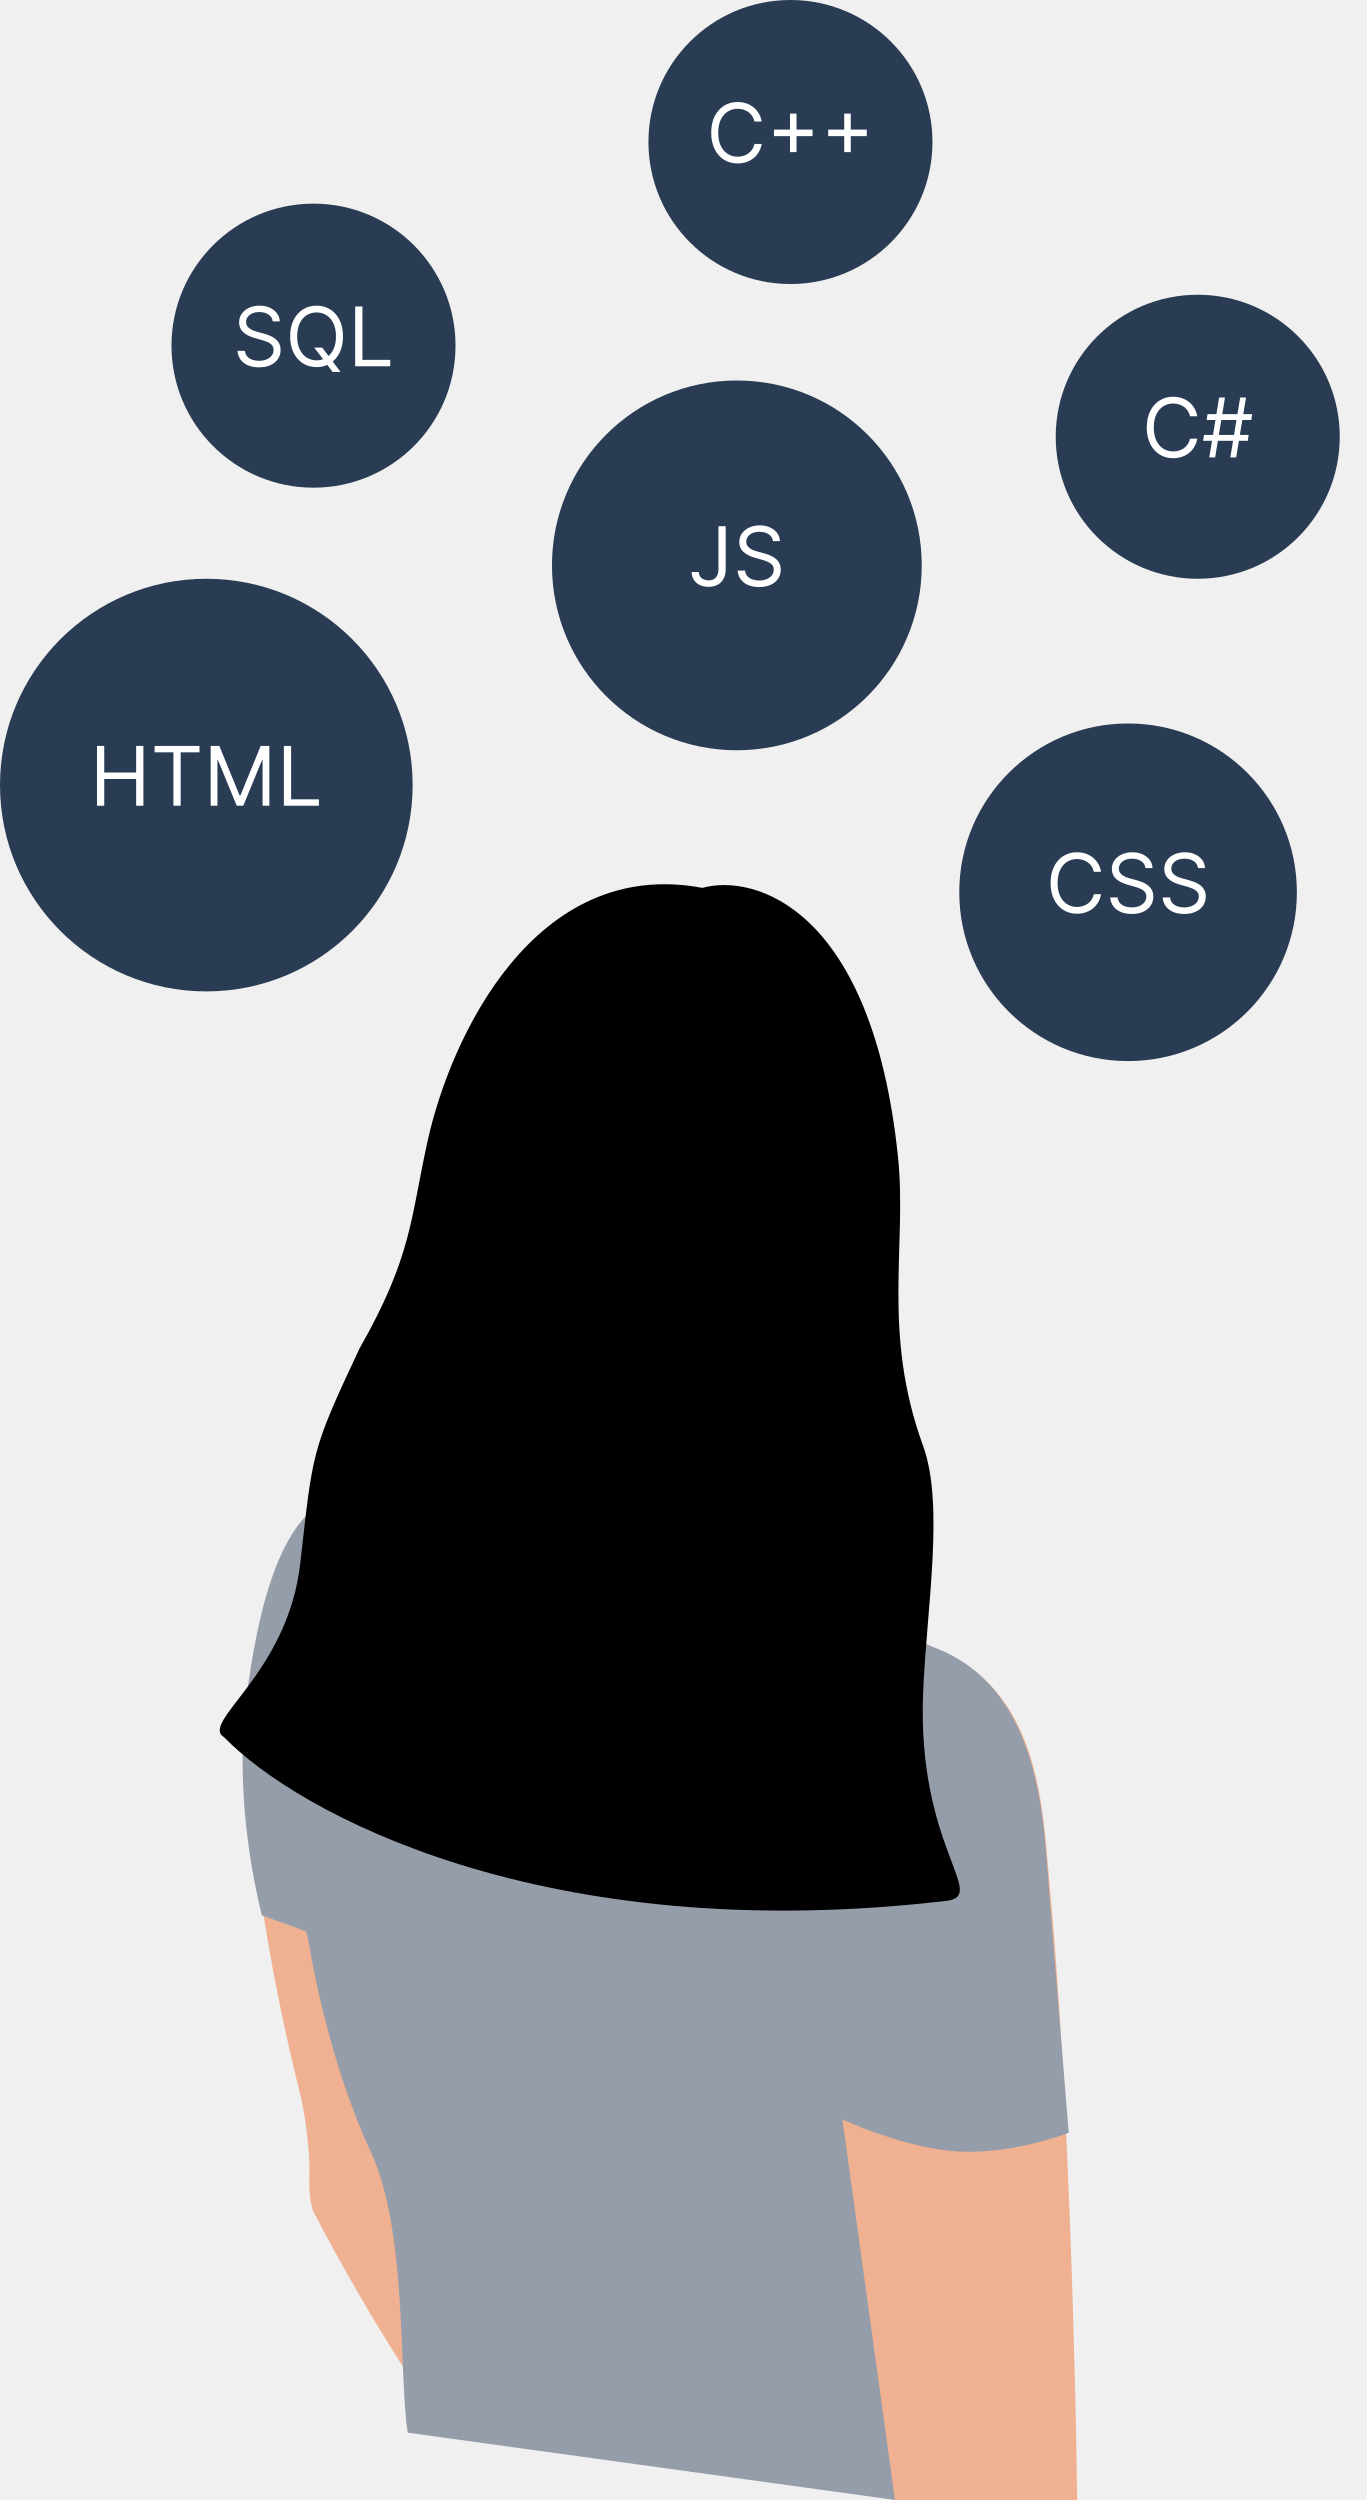
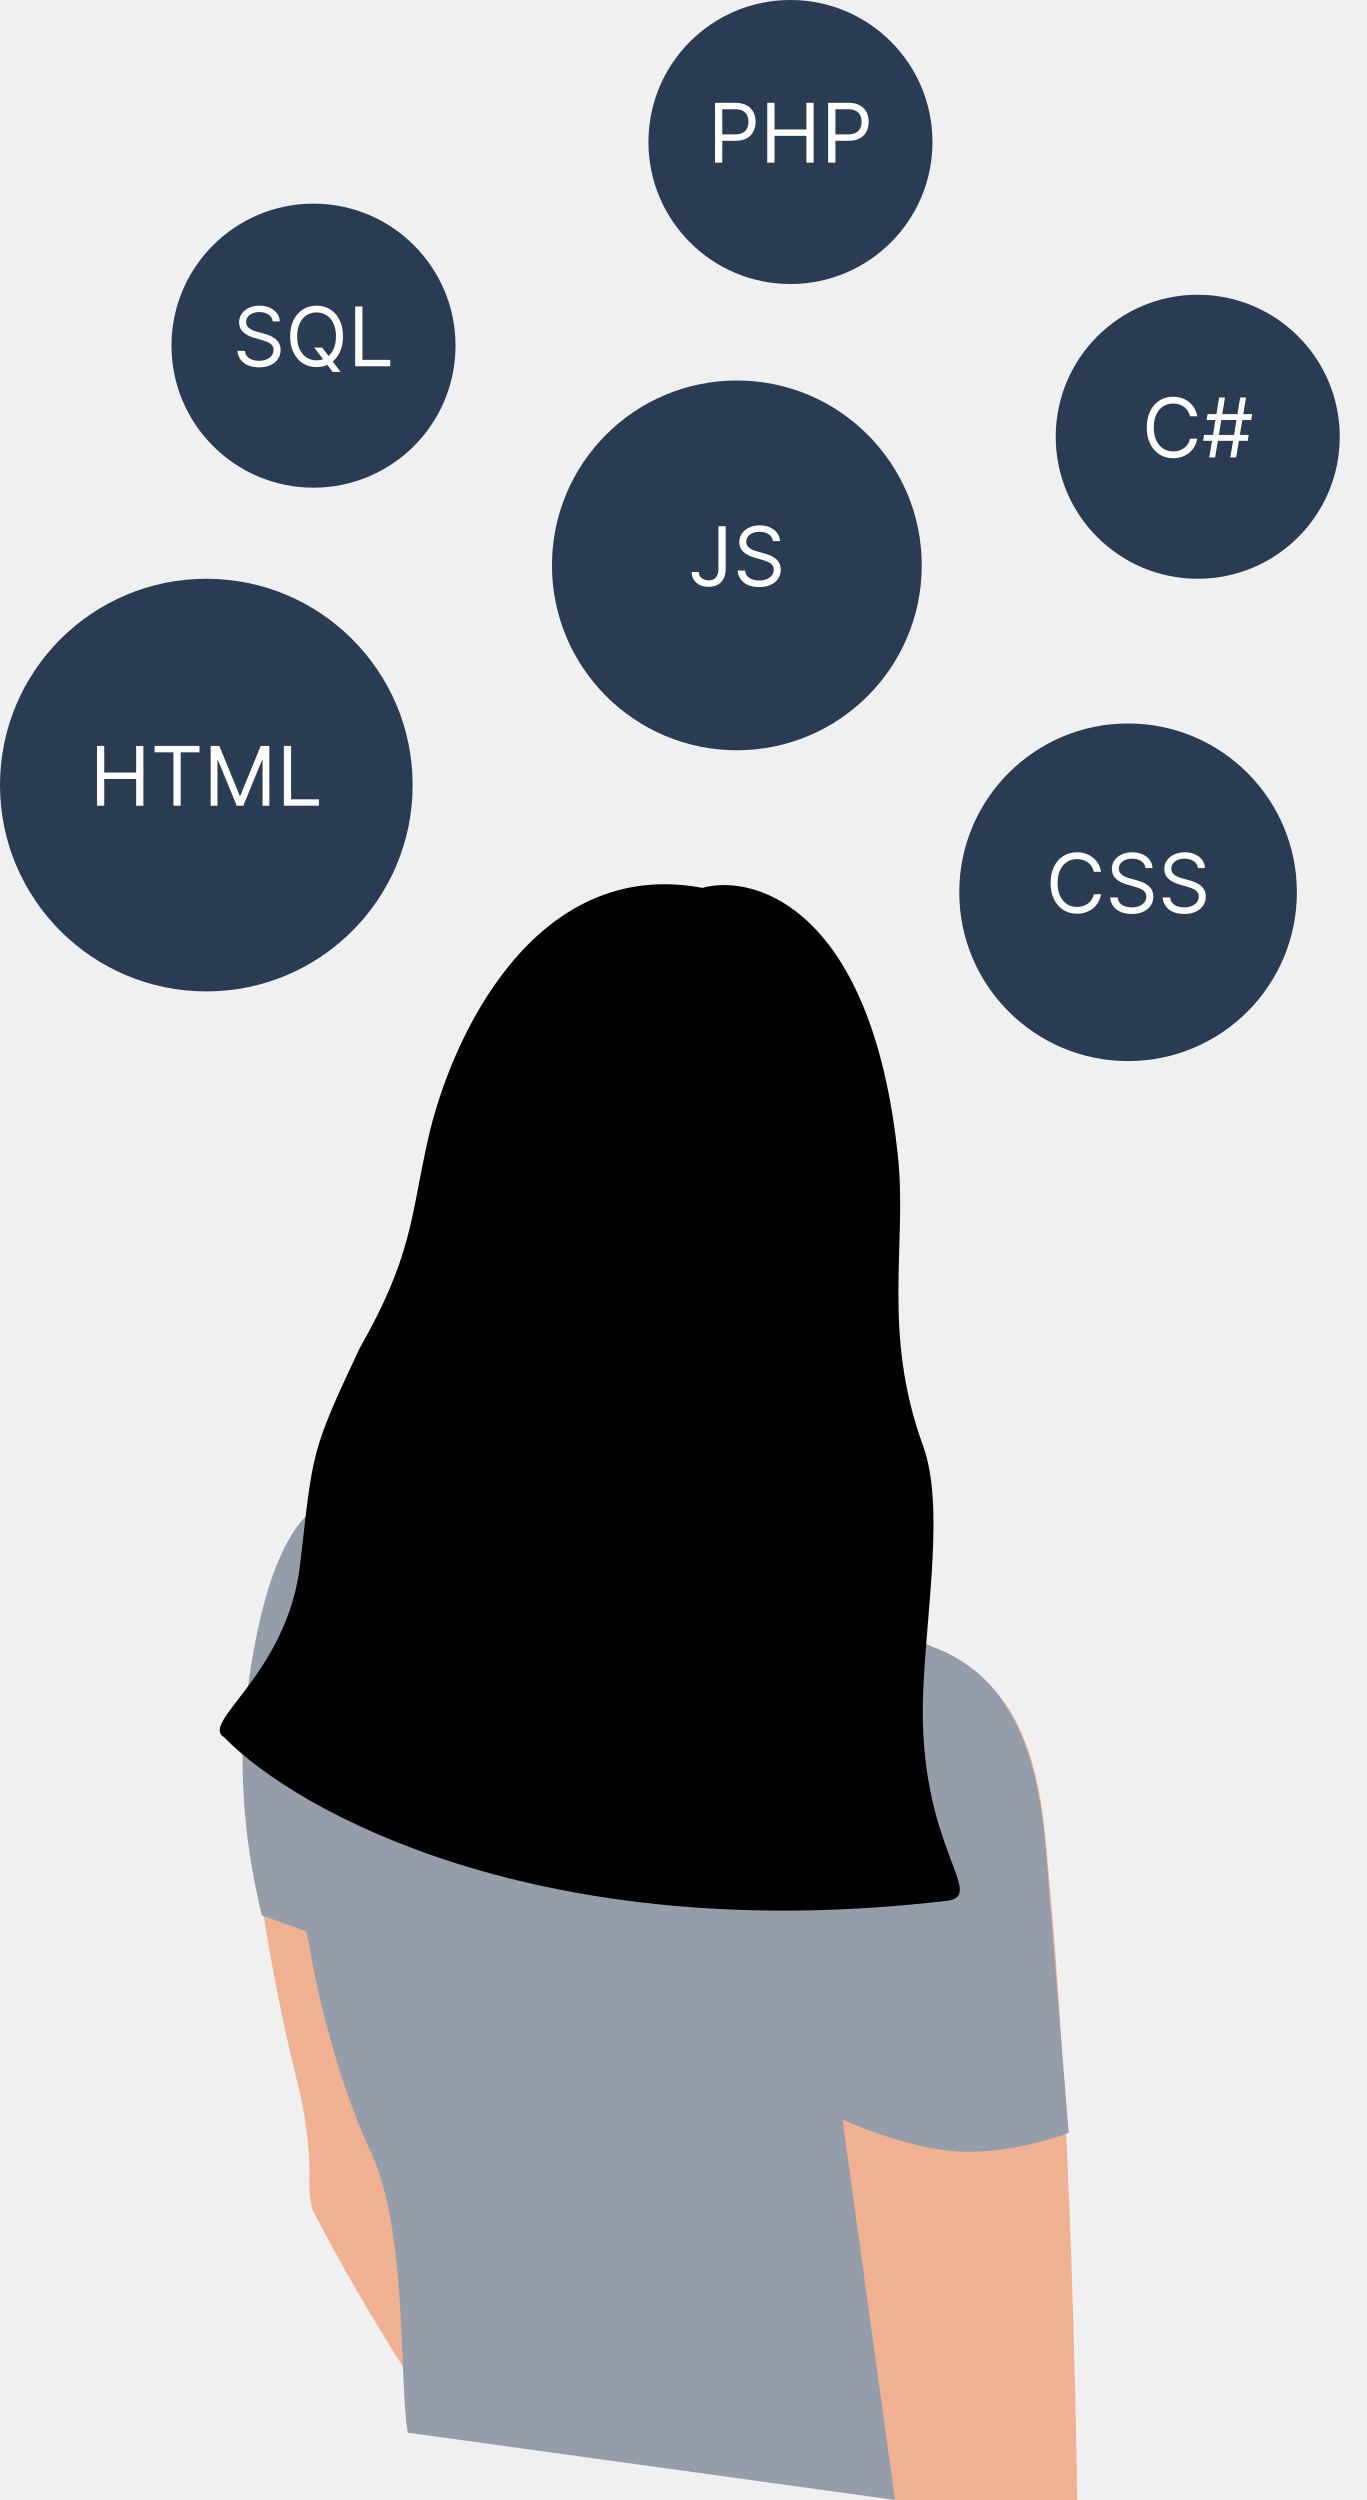
<svg xmlns="http://www.w3.org/2000/svg" width="299" height="547" viewBox="0 0 299 547" fill="none">
-   <path d="M67.963 421.617C62.032 332.137 80.936 323.325 91.129 330.104L137.46 332.877L206.494 361.533C227.991 371.146 228.209 397.121 229.659 412.373C233.736 455.264 235.374 520.187 235.682 546.994H195.84L97.152 530.231C95.144 517.752 89.09 488.449 80.936 471.071C72.781 453.693 68.889 430.861 67.963 421.617Z" fill="#EFB191" />
+   <path d="M67.963 421.617C62.033 332.137 80.936 323.325 91.129 330.104L137.46 332.877L206.494 361.533C227.992 371.146 228.21 397.121 229.659 412.373C233.737 455.264 235.374 520.187 235.683 546.994H195.84L97.152 530.231C95.144 517.752 89.09 488.449 80.936 471.071C72.781 453.693 68.89 430.861 67.963 421.617Z" fill="#EFB191" />
  <path d="M54.784 367.062C61.068 321.597 78.279 328.511 85.98 333.594L89.899 427.59H73.505L97.754 504.289L92.672 524.619C82.322 509.464 72.65 491.814 69.107 484.883C67.629 483.035 67.567 477.644 67.721 475.18C67.721 468.896 66.489 461.781 65.873 459.009C53.306 408.738 53.244 376.765 54.784 367.062Z" fill="#EFB191" />
  <path d="M85.165 327.317L85.226 327.326L89.385 429.438H72.99H68.832L66.983 422.59L57.281 419.072C51.789 396.431 52.729 378.613 54.269 368.91C60.541 323.534 74.835 325.73 85.165 327.317Z" fill="#949DA9" />
-   <path d="M67.036 420.92C61.122 331.468 69.608 330.821 81.36 326.663L137.467 332.611L206.312 361.258C227.751 370.868 228.29 398.742 229.414 412.083L233.834 466.662C233.834 466.662 221.797 471.361 209.886 470.762C198.09 470.169 184.321 463.727 184.321 463.727L195.816 546.994L89.215 532.273C87.212 519.797 89.23 488.135 81.098 470.762C72.966 453.389 67.96 430.161 67.036 420.92Z" fill="#949DA9" />
-   <path d="M65.683 342.156C62.927 366.275 43.521 376.902 49.066 380.137C64.912 396.482 118.764 426.261 207.085 415.905C216.326 414.821 200.616 404.163 201.977 370.4C202.715 352.099 206.692 329.32 201.977 316.374C192.882 291.401 198.495 272.586 196.477 253.108C190.819 198.502 164.951 191.127 153.689 194.266C116.915 187.361 98.554 227.086 93.578 249.577C89.758 266.838 90.187 274.79 78.648 295.082C68.009 317.761 68.523 317.299 65.683 342.156Z" fill="black" />
+   <path d="M67.036 420.92C61.122 331.468 69.608 330.821 81.36 326.663L137.468 332.611L206.312 361.258C227.751 370.868 228.29 398.742 229.414 412.083L233.834 466.662C233.834 466.662 221.798 471.361 209.886 470.762C198.09 470.169 184.322 463.727 184.322 463.727L195.816 546.994L89.215 532.273C87.213 519.797 89.23 488.135 81.098 470.762C72.966 453.389 67.96 430.161 67.036 420.92Z" fill="#949DA9" />
+   <path d="M65.683 342.156C62.927 366.275 43.521 376.902 49.066 380.137C64.912 396.482 118.765 426.261 207.085 415.905C216.326 414.821 200.616 404.163 201.977 370.4C202.715 352.099 206.692 329.32 201.977 316.374C192.882 291.401 198.495 272.586 196.477 253.108C190.819 198.502 164.951 191.127 153.689 194.266C116.915 187.361 98.554 227.086 93.578 249.577C89.758 266.838 90.188 274.79 78.648 295.082C68.009 317.761 68.523 317.299 65.683 342.156Z" fill="black" />
  <circle cx="45.143" cy="171.778" r="45.143" fill="#293C53" />
-   <circle cx="161.226" cy="123.704" r="40.453" fill="#293C53" />
+   <circle cx="161.225" cy="123.704" r="40.453" fill="#293C53" />
  <circle cx="68.594" cy="75.63" r="31.073" fill="#293C53" />
  <circle cx="262.065" cy="95.563" r="31.073" fill="#293C53" />
  <circle cx="246.822" cy="195.23" r="36.935" fill="#293C53" />
-   <path d="M21.223 176.294V163.204H22.808V169.033H29.788V163.204H31.373V176.294H29.788V170.439H22.808V176.294H21.223ZM33.831 164.61V163.204H43.649V164.61H39.532V176.294H37.947V164.61H33.831ZM46.096 163.204H47.988L52.437 174.07H52.59L57.039 163.204H58.931V176.294H57.448V166.348H57.32L53.229 176.294H51.797L47.706 166.348H47.578V176.294H46.096V163.204ZM62.109 176.294V163.204H63.694V174.888H69.78V176.294H62.109Z" fill="white" />
+   <path d="M21.223 176.294V163.204H22.808V169.033H29.788V163.204H31.373V176.294H29.788V170.439H22.808V176.294H21.223ZM33.831 164.61V163.204H43.649V164.61H39.533V176.294H37.947V164.61H33.831ZM46.096 163.204H47.988L52.437 174.07H52.59L57.039 163.204H58.931V176.294H57.448V166.348H57.32L53.229 176.294H51.797L47.706 166.348H47.579V176.294H46.096V163.204ZM62.109 176.294V163.204H63.695V174.888H69.78V176.294H62.109Z" fill="white" />
  <path d="M261.958 91.078H260.373C260.279 90.622 260.115 90.222 259.881 89.876C259.651 89.531 259.37 89.242 259.037 89.007C258.709 88.769 258.345 88.59 257.944 88.47C257.544 88.351 257.126 88.291 256.691 88.291C255.899 88.291 255.181 88.492 254.537 88.892C253.898 89.293 253.389 89.883 253.01 90.663C252.635 91.442 252.447 92.399 252.447 93.533C252.447 94.666 252.635 95.623 253.01 96.403C253.389 97.183 253.898 97.773 254.537 98.173C255.181 98.574 255.899 98.774 256.691 98.774C257.126 98.774 257.544 98.715 257.944 98.595C258.345 98.476 258.709 98.299 259.037 98.065C259.37 97.826 259.651 97.534 259.881 97.189C260.115 96.84 260.279 96.439 260.373 95.987H261.958C261.839 96.656 261.622 97.255 261.306 97.783C260.991 98.312 260.599 98.761 260.13 99.132C259.662 99.499 259.135 99.778 258.551 99.969C257.972 100.161 257.352 100.257 256.691 100.257C255.575 100.257 254.582 99.984 253.713 99.439C252.843 98.894 252.159 98.118 251.661 97.112C251.162 96.106 250.913 94.913 250.913 93.533C250.913 92.152 251.162 90.959 251.661 89.953C252.159 88.947 252.843 88.172 253.713 87.626C254.582 87.081 255.575 86.808 256.691 86.808C257.352 86.808 257.972 86.904 258.551 87.096C259.135 87.288 259.662 87.569 260.13 87.94C260.599 88.306 260.991 88.754 261.306 89.282C261.622 89.806 261.839 90.405 261.958 91.078ZM269.199 100.078L271.347 86.987H272.625L270.477 100.078H269.199ZM263.242 96.447L263.446 95.169H273.213L273.009 96.447H263.242ZM264.597 100.078L266.744 86.987H268.023L265.875 100.078H264.597ZM264.009 91.896L264.213 90.618H273.98L273.776 91.896H264.009Z" fill="white" />
  <circle cx="172.951" cy="31.073" r="31.073" fill="#293C53" />
-   <path d="M166.657 26.588H165.072C164.978 26.132 164.814 25.732 164.58 25.387C164.35 25.041 164.068 24.752 163.736 24.517C163.408 24.279 163.044 24.1 162.643 23.98C162.242 23.861 161.825 23.801 161.39 23.801C160.598 23.801 159.88 24.002 159.236 24.402C158.597 24.803 158.088 25.393 157.708 26.173C157.333 26.953 157.146 27.909 157.146 29.043C157.146 30.176 157.333 31.133 157.708 31.913C158.088 32.693 158.597 33.283 159.236 33.684C159.88 34.084 160.598 34.284 161.39 34.284C161.825 34.284 162.242 34.225 162.643 34.105C163.044 33.986 163.408 33.809 163.736 33.575C164.068 33.336 164.35 33.044 164.58 32.699C164.814 32.35 164.978 31.949 165.072 31.497H166.657C166.538 32.166 166.321 32.765 166.005 33.294C165.69 33.822 165.298 34.272 164.829 34.642C164.36 35.009 163.834 35.288 163.25 35.48C162.671 35.672 162.051 35.767 161.39 35.767C160.274 35.767 159.281 35.495 158.411 34.949C157.542 34.404 156.858 33.628 156.36 32.623C155.861 31.617 155.612 30.424 155.612 29.043C155.612 27.662 155.861 26.469 156.36 25.463C156.858 24.458 157.542 23.682 158.411 23.137C159.281 22.591 160.274 22.319 161.39 22.319C162.051 22.319 162.671 22.414 163.25 22.606C163.834 22.798 164.36 23.079 164.829 23.45C165.298 23.816 165.69 24.264 166.005 24.792C166.321 25.316 166.538 25.915 166.657 26.588ZM172.85 33.287V24.85H174.281V33.287H172.85ZM169.347 29.784V28.353H177.784V29.784H169.347ZM184.715 33.287V24.85H186.147V33.287H184.715ZM181.212 29.784V28.353H189.649V29.784H181.212Z" fill="white" />
-   <path d="M157.196 115.128H158.781V124.486C158.781 125.322 158.628 126.031 158.321 126.615C158.014 127.199 157.582 127.642 157.024 127.944C156.465 128.247 155.807 128.398 155.048 128.398C154.332 128.398 153.695 128.268 153.137 128.008C152.579 127.744 152.14 127.369 151.82 126.883C151.501 126.398 151.341 125.82 151.341 125.151H152.901C152.901 125.522 152.992 125.846 153.176 126.123C153.363 126.395 153.619 126.608 153.943 126.762C154.266 126.915 154.635 126.992 155.048 126.992C155.504 126.992 155.892 126.896 156.212 126.704C156.531 126.513 156.774 126.231 156.94 125.861C157.111 125.486 157.196 125.027 157.196 124.486V115.128ZM169.117 118.401C169.041 117.753 168.73 117.25 168.184 116.893C167.639 116.535 166.97 116.356 166.177 116.356C165.597 116.356 165.09 116.449 164.656 116.637C164.225 116.824 163.889 117.082 163.646 117.41C163.407 117.738 163.288 118.111 163.288 118.529C163.288 118.878 163.371 119.179 163.537 119.43C163.707 119.677 163.925 119.884 164.189 120.05C164.453 120.212 164.73 120.346 165.02 120.453C165.31 120.555 165.576 120.638 165.819 120.702L167.149 121.06C167.489 121.15 167.869 121.273 168.286 121.431C168.708 121.589 169.111 121.804 169.494 122.076C169.882 122.345 170.202 122.69 170.453 123.112C170.705 123.534 170.83 124.052 170.83 124.665C170.83 125.373 170.645 126.012 170.274 126.583C169.908 127.154 169.371 127.608 168.663 127.944C167.96 128.281 167.106 128.449 166.1 128.449C165.163 128.449 164.351 128.298 163.665 127.996C162.983 127.693 162.446 127.271 162.054 126.73C161.666 126.189 161.447 125.56 161.396 124.844H163.032C163.075 125.339 163.241 125.748 163.531 126.072C163.825 126.391 164.195 126.63 164.643 126.787C165.095 126.941 165.58 127.018 166.1 127.018C166.705 127.018 167.249 126.92 167.73 126.723C168.212 126.523 168.593 126.246 168.874 125.893C169.156 125.535 169.296 125.117 169.296 124.64C169.296 124.205 169.175 123.851 168.932 123.579C168.689 123.306 168.369 123.084 167.973 122.914C167.577 122.743 167.149 122.594 166.688 122.466L165.078 122.006C164.055 121.712 163.245 121.292 162.649 120.747C162.052 120.201 161.754 119.488 161.754 118.606C161.754 117.873 161.952 117.233 162.348 116.688C162.749 116.138 163.286 115.712 163.959 115.41C164.636 115.103 165.393 114.949 166.228 114.949C167.072 114.949 167.822 115.101 168.478 115.403C169.134 115.701 169.654 116.111 170.038 116.63C170.426 117.15 170.63 117.741 170.651 118.401H169.117Z" fill="white" />
-   <path d="M59.681 70.327C59.605 69.679 59.293 69.176 58.748 68.818C58.203 68.46 57.533 68.281 56.741 68.281C56.161 68.281 55.654 68.375 55.22 68.563C54.789 68.75 54.453 69.008 54.21 69.336C53.971 69.664 53.852 70.037 53.852 70.455C53.852 70.804 53.935 71.105 54.101 71.356C54.271 71.603 54.489 71.81 54.753 71.976C55.017 72.138 55.294 72.272 55.584 72.379C55.874 72.481 56.14 72.564 56.383 72.628L57.712 72.986C58.053 73.075 58.433 73.199 58.85 73.357C59.272 73.514 59.675 73.73 60.058 74.002C60.446 74.271 60.766 74.616 61.017 75.038C61.269 75.46 61.394 75.977 61.394 76.591C61.394 77.298 61.209 77.938 60.838 78.509C60.472 79.08 59.935 79.534 59.227 79.87C58.524 80.207 57.67 80.375 56.664 80.375C55.727 80.375 54.915 80.224 54.229 79.921C53.547 79.619 53.01 79.197 52.618 78.656C52.23 78.115 52.011 77.486 51.96 76.77H53.596C53.639 77.264 53.805 77.673 54.095 77.997C54.389 78.317 54.759 78.555 55.207 78.713C55.658 78.867 56.144 78.943 56.664 78.943C57.269 78.943 57.813 78.845 58.294 78.649C58.776 78.449 59.157 78.172 59.438 77.818C59.72 77.46 59.86 77.043 59.86 76.566C59.86 76.131 59.739 75.777 59.496 75.504C59.253 75.232 58.933 75.01 58.537 74.84C58.141 74.669 57.712 74.52 57.252 74.392L55.641 73.932C54.619 73.638 53.809 73.218 53.212 72.673C52.616 72.127 52.318 71.413 52.318 70.531C52.318 69.798 52.516 69.159 52.912 68.614C53.313 68.064 53.849 67.638 54.523 67.335C55.2 67.028 55.957 66.875 56.792 66.875C57.636 66.875 58.386 67.026 59.042 67.329C59.698 67.627 60.218 68.036 60.602 68.556C60.989 69.076 61.194 69.666 61.215 70.327H59.681ZM68.756 76.054H70.495L71.952 77.972L72.336 78.483L74.509 81.372H72.77L71.339 79.455L70.981 78.969L68.756 76.054ZM75.046 73.6C75.046 74.98 74.797 76.173 74.298 77.179C73.8 78.185 73.116 78.96 72.246 79.506C71.377 80.051 70.384 80.324 69.268 80.324C68.151 80.324 67.158 80.051 66.289 79.506C65.42 78.96 64.736 78.185 64.237 77.179C63.739 76.173 63.489 74.98 63.489 73.6C63.489 72.219 63.739 71.026 64.237 70.02C64.736 69.014 65.42 68.239 66.289 67.693C67.158 67.148 68.151 66.875 69.268 66.875C70.384 66.875 71.377 67.148 72.246 67.693C73.116 68.239 73.8 69.014 74.298 70.02C74.797 71.026 75.046 72.219 75.046 73.6ZM73.512 73.6C73.512 72.466 73.322 71.509 72.943 70.73C72.568 69.95 72.059 69.359 71.415 68.959C70.776 68.558 70.06 68.358 69.268 68.358C68.475 68.358 67.757 68.558 67.114 68.959C66.474 69.359 65.965 69.95 65.586 70.73C65.211 71.509 65.023 72.466 65.023 73.6C65.023 74.733 65.211 75.69 65.586 76.47C65.965 77.249 66.474 77.84 67.114 78.24C67.757 78.641 68.475 78.841 69.268 78.841C70.06 78.841 70.776 78.641 71.415 78.24C72.059 77.84 72.568 77.249 72.943 76.47C73.322 75.69 73.512 74.733 73.512 73.6ZM77.712 80.145V67.054H79.297V78.739H85.382V80.145H77.712Z" fill="white" />
-   <path d="M240.915 190.745H239.329C239.236 190.289 239.071 189.889 238.837 189.543C238.607 189.198 238.326 188.908 237.993 188.674C237.665 188.435 237.301 188.256 236.9 188.137C236.5 188.018 236.082 187.958 235.647 187.958C234.855 187.958 234.137 188.158 233.493 188.559C232.854 188.96 232.345 189.55 231.966 190.33C231.591 191.109 231.403 192.066 231.403 193.2C231.403 194.333 231.591 195.29 231.966 196.07C232.345 196.85 232.854 197.44 233.493 197.84C234.137 198.241 234.855 198.441 235.647 198.441C236.082 198.441 236.5 198.381 236.9 198.262C237.301 198.143 237.665 197.966 237.993 197.732C238.326 197.493 238.607 197.201 238.837 196.856C239.071 196.506 239.236 196.106 239.329 195.654H240.915C240.795 196.323 240.578 196.922 240.263 197.45C239.947 197.979 239.555 198.428 239.086 198.799C238.618 199.166 238.091 199.445 237.508 199.636C236.928 199.828 236.308 199.924 235.647 199.924C234.531 199.924 233.538 199.651 232.669 199.106C231.799 198.56 231.116 197.785 230.617 196.779C230.118 195.774 229.869 194.58 229.869 193.2C229.869 191.819 230.118 190.626 230.617 189.62C231.116 188.614 231.799 187.839 232.669 187.293C233.538 186.748 234.531 186.475 235.647 186.475C236.308 186.475 236.928 186.571 237.508 186.763C238.091 186.955 238.618 187.236 239.086 187.607C239.555 187.973 239.947 188.421 240.263 188.949C240.578 189.473 240.795 190.072 240.915 190.745ZM250.635 189.927C250.559 189.279 250.247 188.776 249.702 188.418C249.157 188.06 248.488 187.881 247.695 187.881C247.115 187.881 246.608 187.975 246.174 188.163C245.743 188.35 245.407 188.608 245.164 188.936C244.925 189.264 244.806 189.637 244.806 190.055C244.806 190.404 244.889 190.705 245.055 190.956C245.225 191.203 245.443 191.41 245.707 191.576C245.971 191.738 246.248 191.872 246.538 191.979C246.828 192.081 247.094 192.164 247.337 192.228L248.666 192.586C249.007 192.676 249.387 192.799 249.804 192.957C250.226 193.114 250.629 193.33 251.012 193.602C251.4 193.871 251.72 194.216 251.971 194.638C252.223 195.06 252.348 195.578 252.348 196.191C252.348 196.899 252.163 197.538 251.792 198.109C251.426 198.68 250.889 199.134 250.181 199.47C249.478 199.807 248.624 199.975 247.618 199.975C246.681 199.975 245.869 199.824 245.183 199.521C244.501 199.219 243.964 198.797 243.572 198.256C243.184 197.715 242.965 197.086 242.914 196.37H244.55C244.593 196.864 244.759 197.274 245.049 197.597C245.343 197.917 245.713 198.156 246.161 198.313C246.613 198.467 247.098 198.543 247.618 198.543C248.223 198.543 248.767 198.445 249.248 198.249C249.73 198.049 250.111 197.772 250.392 197.418C250.674 197.06 250.814 196.643 250.814 196.166C250.814 195.731 250.693 195.377 250.45 195.104C250.207 194.832 249.887 194.61 249.491 194.44C249.095 194.269 248.666 194.12 248.206 193.992L246.595 193.532C245.573 193.238 244.763 192.818 244.166 192.273C243.57 191.727 243.272 191.014 243.272 190.131C243.272 189.399 243.47 188.759 243.866 188.214C244.267 187.664 244.804 187.238 245.477 186.935C246.154 186.629 246.911 186.475 247.746 186.475C248.59 186.475 249.34 186.627 249.996 186.929C250.652 187.227 251.172 187.636 251.556 188.156C251.943 188.676 252.148 189.266 252.169 189.927H250.635ZM262.114 189.927C262.037 189.279 261.726 188.776 261.181 188.418C260.635 188.06 259.966 187.881 259.173 187.881C258.594 187.881 258.087 187.975 257.652 188.163C257.222 188.35 256.885 188.608 256.642 188.936C256.404 189.264 256.284 189.637 256.284 190.055C256.284 190.404 256.367 190.705 256.534 190.956C256.704 191.203 256.921 191.41 257.185 191.576C257.45 191.738 257.727 191.872 258.016 191.979C258.306 192.081 258.573 192.164 258.815 192.228L260.145 192.586C260.486 192.676 260.865 192.799 261.283 192.957C261.705 193.114 262.107 193.33 262.491 193.602C262.879 193.871 263.198 194.216 263.45 194.638C263.701 195.06 263.827 195.578 263.827 196.191C263.827 196.899 263.641 197.538 263.271 198.109C262.904 198.68 262.367 199.134 261.66 199.47C260.957 199.807 260.102 199.975 259.097 199.975C258.159 199.975 257.347 199.824 256.661 199.521C255.98 199.219 255.443 198.797 255.051 198.256C254.663 197.715 254.443 197.086 254.392 196.37H256.029C256.071 196.864 256.237 197.274 256.527 197.597C256.821 197.917 257.192 198.156 257.639 198.313C258.091 198.467 258.577 198.543 259.097 198.543C259.702 198.543 260.245 198.445 260.727 198.249C261.208 198.049 261.59 197.772 261.871 197.418C262.152 197.06 262.293 196.643 262.293 196.166C262.293 195.731 262.171 195.377 261.928 195.104C261.685 194.832 261.366 194.61 260.97 194.44C260.573 194.269 260.145 194.12 259.685 193.992L258.074 193.532C257.051 193.238 256.242 192.818 255.645 192.273C255.048 191.727 254.75 191.014 254.75 190.131C254.75 189.399 254.948 188.759 255.345 188.214C255.745 187.664 256.282 187.238 256.955 186.935C257.633 186.629 258.389 186.475 259.225 186.475C260.068 186.475 260.818 186.627 261.475 186.929C262.131 187.227 262.651 187.636 263.034 188.156C263.422 188.676 263.627 189.266 263.648 189.927H262.114Z" fill="white" />
+   <path d="M156.448 35.588V22.497H160.872C161.899 22.497 162.738 22.683 163.39 23.054C164.046 23.42 164.532 23.916 164.847 24.543C165.163 25.169 165.32 25.868 165.32 26.64C165.32 27.411 165.163 28.112 164.847 28.742C164.536 29.373 164.055 29.876 163.403 30.251C162.751 30.622 161.916 30.807 160.897 30.807H157.727V29.401H160.846C161.549 29.401 162.114 29.279 162.54 29.037C162.966 28.794 163.275 28.465 163.467 28.052C163.663 27.634 163.761 27.164 163.761 26.64C163.761 26.115 163.663 25.647 163.467 25.233C163.275 24.82 162.964 24.496 162.533 24.262C162.103 24.023 161.532 23.904 160.82 23.904H158.033V35.588H156.448ZM167.874 35.588V22.497H169.459V28.327H176.439V22.497H178.025V35.588H176.439V29.733H169.459V35.588H167.874ZM181.198 35.588V22.497H185.622C186.649 22.497 187.488 22.683 188.14 23.054C188.796 23.42 189.282 23.916 189.597 24.543C189.913 25.169 190.07 25.868 190.07 26.64C190.07 27.411 189.913 28.112 189.597 28.742C189.286 29.373 188.805 29.876 188.153 30.251C187.501 30.622 186.666 30.807 185.647 30.807H182.477V29.401H185.596C186.299 29.401 186.864 29.279 187.29 29.037C187.716 28.794 188.025 28.465 188.217 28.052C188.413 27.634 188.511 27.164 188.511 26.64C188.511 26.115 188.413 25.647 188.217 25.233C188.025 24.82 187.714 24.496 187.283 24.262C186.853 24.023 186.282 23.904 185.57 23.904H182.783V35.588H181.198Z" fill="white" />
+   <path d="M157.196 115.128H158.781V124.486C158.781 125.322 158.628 126.031 158.321 126.615C158.014 127.199 157.582 127.642 157.023 127.944C156.465 128.247 155.807 128.398 155.048 128.398C154.332 128.398 153.695 128.268 153.137 128.008C152.579 127.744 152.14 127.369 151.82 126.883C151.501 126.398 151.341 125.82 151.341 125.151H152.9C152.9 125.522 152.992 125.846 153.175 126.123C153.363 126.395 153.619 126.608 153.942 126.762C154.266 126.915 154.635 126.992 155.048 126.992C155.504 126.992 155.892 126.896 156.212 126.704C156.531 126.513 156.774 126.231 156.94 125.861C157.111 125.486 157.196 125.027 157.196 124.486V115.128ZM169.117 118.401C169.04 117.753 168.729 117.25 168.184 116.893C167.638 116.535 166.969 116.356 166.177 116.356C165.597 116.356 165.09 116.449 164.655 116.637C164.225 116.824 163.888 117.082 163.646 117.41C163.407 117.738 163.288 118.111 163.288 118.529C163.288 118.878 163.371 119.179 163.537 119.43C163.707 119.677 163.925 119.884 164.189 120.05C164.453 120.212 164.73 120.346 165.02 120.453C165.31 120.555 165.576 120.638 165.819 120.702L167.148 121.06C167.489 121.15 167.869 121.273 168.286 121.431C168.708 121.589 169.111 121.804 169.494 122.076C169.882 122.345 170.202 122.69 170.453 123.112C170.704 123.534 170.83 124.052 170.83 124.665C170.83 125.373 170.645 126.012 170.274 126.583C169.908 127.154 169.371 127.608 168.663 127.944C167.96 128.281 167.106 128.449 166.1 128.449C165.163 128.449 164.351 128.298 163.665 127.996C162.983 127.693 162.446 127.271 162.054 126.73C161.666 126.189 161.447 125.56 161.396 124.844H163.032C163.074 125.339 163.241 125.748 163.53 126.072C163.824 126.391 164.195 126.63 164.643 126.787C165.094 126.941 165.58 127.018 166.1 127.018C166.705 127.018 167.249 126.92 167.73 126.723C168.212 126.523 168.593 126.246 168.874 125.893C169.155 125.535 169.296 125.117 169.296 124.64C169.296 124.205 169.175 123.851 168.932 123.579C168.689 123.306 168.369 123.084 167.973 122.914C167.577 122.743 167.148 122.594 166.688 122.466L165.077 122.006C164.055 121.712 163.245 121.292 162.648 120.747C162.052 120.201 161.753 119.488 161.753 118.606C161.753 117.873 161.952 117.233 162.348 116.688C162.749 116.138 163.285 115.712 163.959 115.41C164.636 115.103 165.393 114.949 166.228 114.949C167.072 114.949 167.822 115.101 168.478 115.403C169.134 115.701 169.654 116.111 170.038 116.63C170.425 117.15 170.63 117.741 170.651 118.401H169.117Z" fill="white" />
+   <path d="M59.681 70.327C59.604 69.679 59.293 69.176 58.748 68.818C58.202 68.46 57.533 68.281 56.741 68.281C56.161 68.281 55.654 68.375 55.219 68.563C54.789 68.75 54.452 69.008 54.209 69.336C53.971 69.664 53.852 70.037 53.852 70.455C53.852 70.804 53.935 71.105 54.101 71.356C54.271 71.603 54.489 71.81 54.753 71.976C55.017 72.138 55.294 72.272 55.584 72.379C55.873 72.481 56.14 72.564 56.383 72.628L57.712 72.986C58.053 73.075 58.432 73.199 58.85 73.357C59.272 73.514 59.675 73.73 60.058 74.002C60.446 74.271 60.766 74.616 61.017 75.038C61.268 75.46 61.394 75.977 61.394 76.591C61.394 77.298 61.209 77.938 60.838 78.509C60.472 79.08 59.935 79.534 59.227 79.87C58.524 80.207 57.67 80.375 56.664 80.375C55.727 80.375 54.915 80.224 54.229 79.921C53.547 79.619 53.01 79.197 52.618 78.656C52.23 78.115 52.011 77.486 51.959 76.77H53.596C53.639 77.264 53.805 77.673 54.094 77.997C54.389 78.317 54.759 78.555 55.207 78.713C55.658 78.867 56.144 78.943 56.664 78.943C57.269 78.943 57.812 78.845 58.294 78.649C58.776 78.449 59.157 78.172 59.438 77.818C59.719 77.46 59.86 77.043 59.86 76.566C59.86 76.131 59.739 75.777 59.496 75.504C59.253 75.232 58.933 75.01 58.537 74.84C58.141 74.669 57.712 74.52 57.252 74.392L55.641 73.932C54.619 73.638 53.809 73.218 53.212 72.673C52.616 72.127 52.317 71.413 52.317 70.531C52.317 69.798 52.516 69.159 52.912 68.614C53.312 68.064 53.849 67.638 54.523 67.335C55.2 67.028 55.957 66.875 56.792 66.875C57.636 66.875 58.386 67.026 59.042 67.329C59.698 67.627 60.218 68.036 60.602 68.556C60.989 69.076 61.194 69.666 61.215 70.327H59.681ZM68.756 76.054H70.495L71.952 77.972L72.336 78.483L74.509 81.372H72.77L71.339 79.455L70.981 78.969L68.756 76.054ZM75.046 73.6C75.046 74.98 74.797 76.173 74.298 77.179C73.799 78.185 73.116 78.96 72.246 79.506C71.377 80.051 70.384 80.324 69.267 80.324C68.151 80.324 67.158 80.051 66.289 79.506C65.419 78.96 64.736 78.185 64.237 77.179C63.738 76.173 63.489 74.98 63.489 73.6C63.489 72.219 63.738 71.026 64.237 70.02C64.736 69.014 65.419 68.239 66.289 67.693C67.158 67.148 68.151 66.875 69.267 66.875C70.384 66.875 71.377 67.148 72.246 67.693C73.116 68.239 73.799 69.014 74.298 70.02C74.797 71.026 75.046 72.219 75.046 73.6ZM73.512 73.6C73.512 72.466 73.322 71.509 72.943 70.73C72.568 69.95 72.059 69.359 71.415 68.959C70.776 68.558 70.06 68.358 69.267 68.358C68.475 68.358 67.757 68.558 67.113 68.959C66.474 69.359 65.965 69.95 65.586 70.73C65.211 71.509 65.023 72.466 65.023 73.6C65.023 74.733 65.211 75.69 65.586 76.47C65.965 77.249 66.474 77.84 67.113 78.24C67.757 78.641 68.475 78.841 69.267 78.841C70.06 78.841 70.776 78.641 71.415 78.24C72.059 77.84 72.568 77.249 72.943 76.47C73.322 75.69 73.512 74.733 73.512 73.6ZM77.711 80.145V67.054H79.297V78.739H85.382V80.145H77.711Z" fill="white" />
+   <path d="M240.914 190.745H239.329C239.235 190.289 239.071 189.889 238.837 189.543C238.607 189.198 238.326 188.908 237.993 188.674C237.665 188.435 237.301 188.256 236.9 188.137C236.5 188.018 236.082 187.958 235.647 187.958C234.855 187.958 234.137 188.158 233.493 188.559C232.854 188.96 232.345 189.55 231.966 190.33C231.591 191.109 231.403 192.066 231.403 193.2C231.403 194.333 231.591 195.29 231.966 196.07C232.345 196.85 232.854 197.44 233.493 197.84C234.137 198.241 234.855 198.441 235.647 198.441C236.082 198.441 236.5 198.381 236.9 198.262C237.301 198.143 237.665 197.966 237.993 197.732C238.326 197.493 238.607 197.201 238.837 196.856C239.071 196.506 239.235 196.106 239.329 195.654H240.914C240.795 196.323 240.578 196.922 240.262 197.45C239.947 197.979 239.555 198.428 239.086 198.799C238.618 199.166 238.091 199.445 237.508 199.636C236.928 199.828 236.308 199.924 235.647 199.924C234.531 199.924 233.538 199.651 232.669 199.106C231.799 198.56 231.115 197.785 230.617 196.779C230.118 195.774 229.869 194.58 229.869 193.2C229.869 191.819 230.118 190.626 230.617 189.62C231.115 188.614 231.799 187.839 232.669 187.293C233.538 186.748 234.531 186.475 235.647 186.475C236.308 186.475 236.928 186.571 237.508 186.763C238.091 186.955 238.618 187.236 239.086 187.607C239.555 187.973 239.947 188.421 240.262 188.949C240.578 189.473 240.795 190.072 240.914 190.745ZM250.635 189.927C250.558 189.279 250.247 188.776 249.702 188.418C249.156 188.06 248.487 187.881 247.695 187.881C247.115 187.881 246.608 187.975 246.174 188.163C245.743 188.35 245.406 188.608 245.164 188.936C244.925 189.264 244.806 189.637 244.806 190.055C244.806 190.404 244.889 190.705 245.055 190.956C245.225 191.203 245.443 191.41 245.707 191.576C245.971 191.738 246.248 191.872 246.538 191.979C246.828 192.081 247.094 192.164 247.337 192.228L248.666 192.586C249.007 192.676 249.387 192.799 249.804 192.957C250.226 193.114 250.629 193.33 251.012 193.602C251.4 193.871 251.72 194.216 251.971 194.638C252.223 195.06 252.348 195.578 252.348 196.191C252.348 196.899 252.163 197.538 251.792 198.109C251.426 198.68 250.889 199.134 250.181 199.47C249.478 199.807 248.624 199.975 247.618 199.975C246.681 199.975 245.869 199.824 245.183 199.521C244.501 199.219 243.964 198.797 243.572 198.256C243.184 197.715 242.965 197.086 242.914 196.37H244.55C244.593 196.864 244.759 197.274 245.049 197.597C245.343 197.917 245.713 198.156 246.161 198.313C246.612 198.467 247.098 198.543 247.618 198.543C248.223 198.543 248.767 198.445 249.248 198.249C249.73 198.049 250.111 197.772 250.392 197.418C250.674 197.06 250.814 196.643 250.814 196.166C250.814 195.731 250.693 195.377 250.45 195.104C250.207 194.832 249.887 194.61 249.491 194.44C249.095 194.269 248.666 194.12 248.206 193.992L246.595 193.532C245.573 193.238 244.763 192.818 244.166 192.273C243.57 191.727 243.272 191.014 243.272 190.131C243.272 189.399 243.47 188.759 243.866 188.214C244.267 187.664 244.804 187.238 245.477 186.935C246.154 186.629 246.911 186.475 247.746 186.475C248.59 186.475 249.34 186.627 249.996 186.929C250.652 187.227 251.172 187.636 251.556 188.156C251.943 188.676 252.148 189.266 252.169 189.927H250.635ZM262.114 189.927C262.037 189.279 261.726 188.776 261.18 188.418C260.635 188.06 259.966 187.881 259.173 187.881C258.594 187.881 258.087 187.975 257.652 188.163C257.222 188.35 256.885 188.608 256.642 188.936C256.403 189.264 256.284 189.637 256.284 190.055C256.284 190.404 256.367 190.705 256.533 190.956C256.704 191.203 256.921 191.41 257.185 191.576C257.45 191.738 257.727 191.872 258.016 191.979C258.306 192.081 258.573 192.164 258.815 192.228L260.145 192.586C260.486 192.676 260.865 192.799 261.283 192.957C261.705 193.114 262.107 193.33 262.491 193.602C262.879 193.871 263.198 194.216 263.45 194.638C263.701 195.06 263.827 195.578 263.827 196.191C263.827 196.899 263.641 197.538 263.271 198.109C262.904 198.68 262.367 199.134 261.66 199.47C260.957 199.807 260.102 199.975 259.097 199.975C258.159 199.975 257.347 199.824 256.661 199.521C255.979 199.219 255.443 198.797 255.05 198.256C254.663 197.715 254.443 197.086 254.392 196.37H256.028C256.071 196.864 256.237 197.274 256.527 197.597C256.821 197.917 257.192 198.156 257.639 198.313C258.091 198.467 258.577 198.543 259.097 198.543C259.702 198.543 260.245 198.445 260.727 198.249C261.208 198.049 261.59 197.772 261.871 197.418C262.152 197.06 262.293 196.643 262.293 196.166C262.293 195.731 262.171 195.377 261.928 195.104C261.685 194.832 261.366 194.61 260.97 194.44C260.573 194.269 260.145 194.12 259.685 193.992L258.074 193.532C257.051 193.238 256.242 192.818 255.645 192.273C255.048 191.727 254.75 191.014 254.75 190.131C254.75 189.399 254.948 188.759 255.345 188.214C255.745 187.664 256.282 187.238 256.955 186.935C257.633 186.629 258.389 186.475 259.224 186.475C260.068 186.475 260.818 186.627 261.474 186.929C262.131 187.227 262.651 187.636 263.034 188.156C263.422 188.676 263.626 189.266 263.648 189.927H262.114Z" fill="white" />
</svg>
